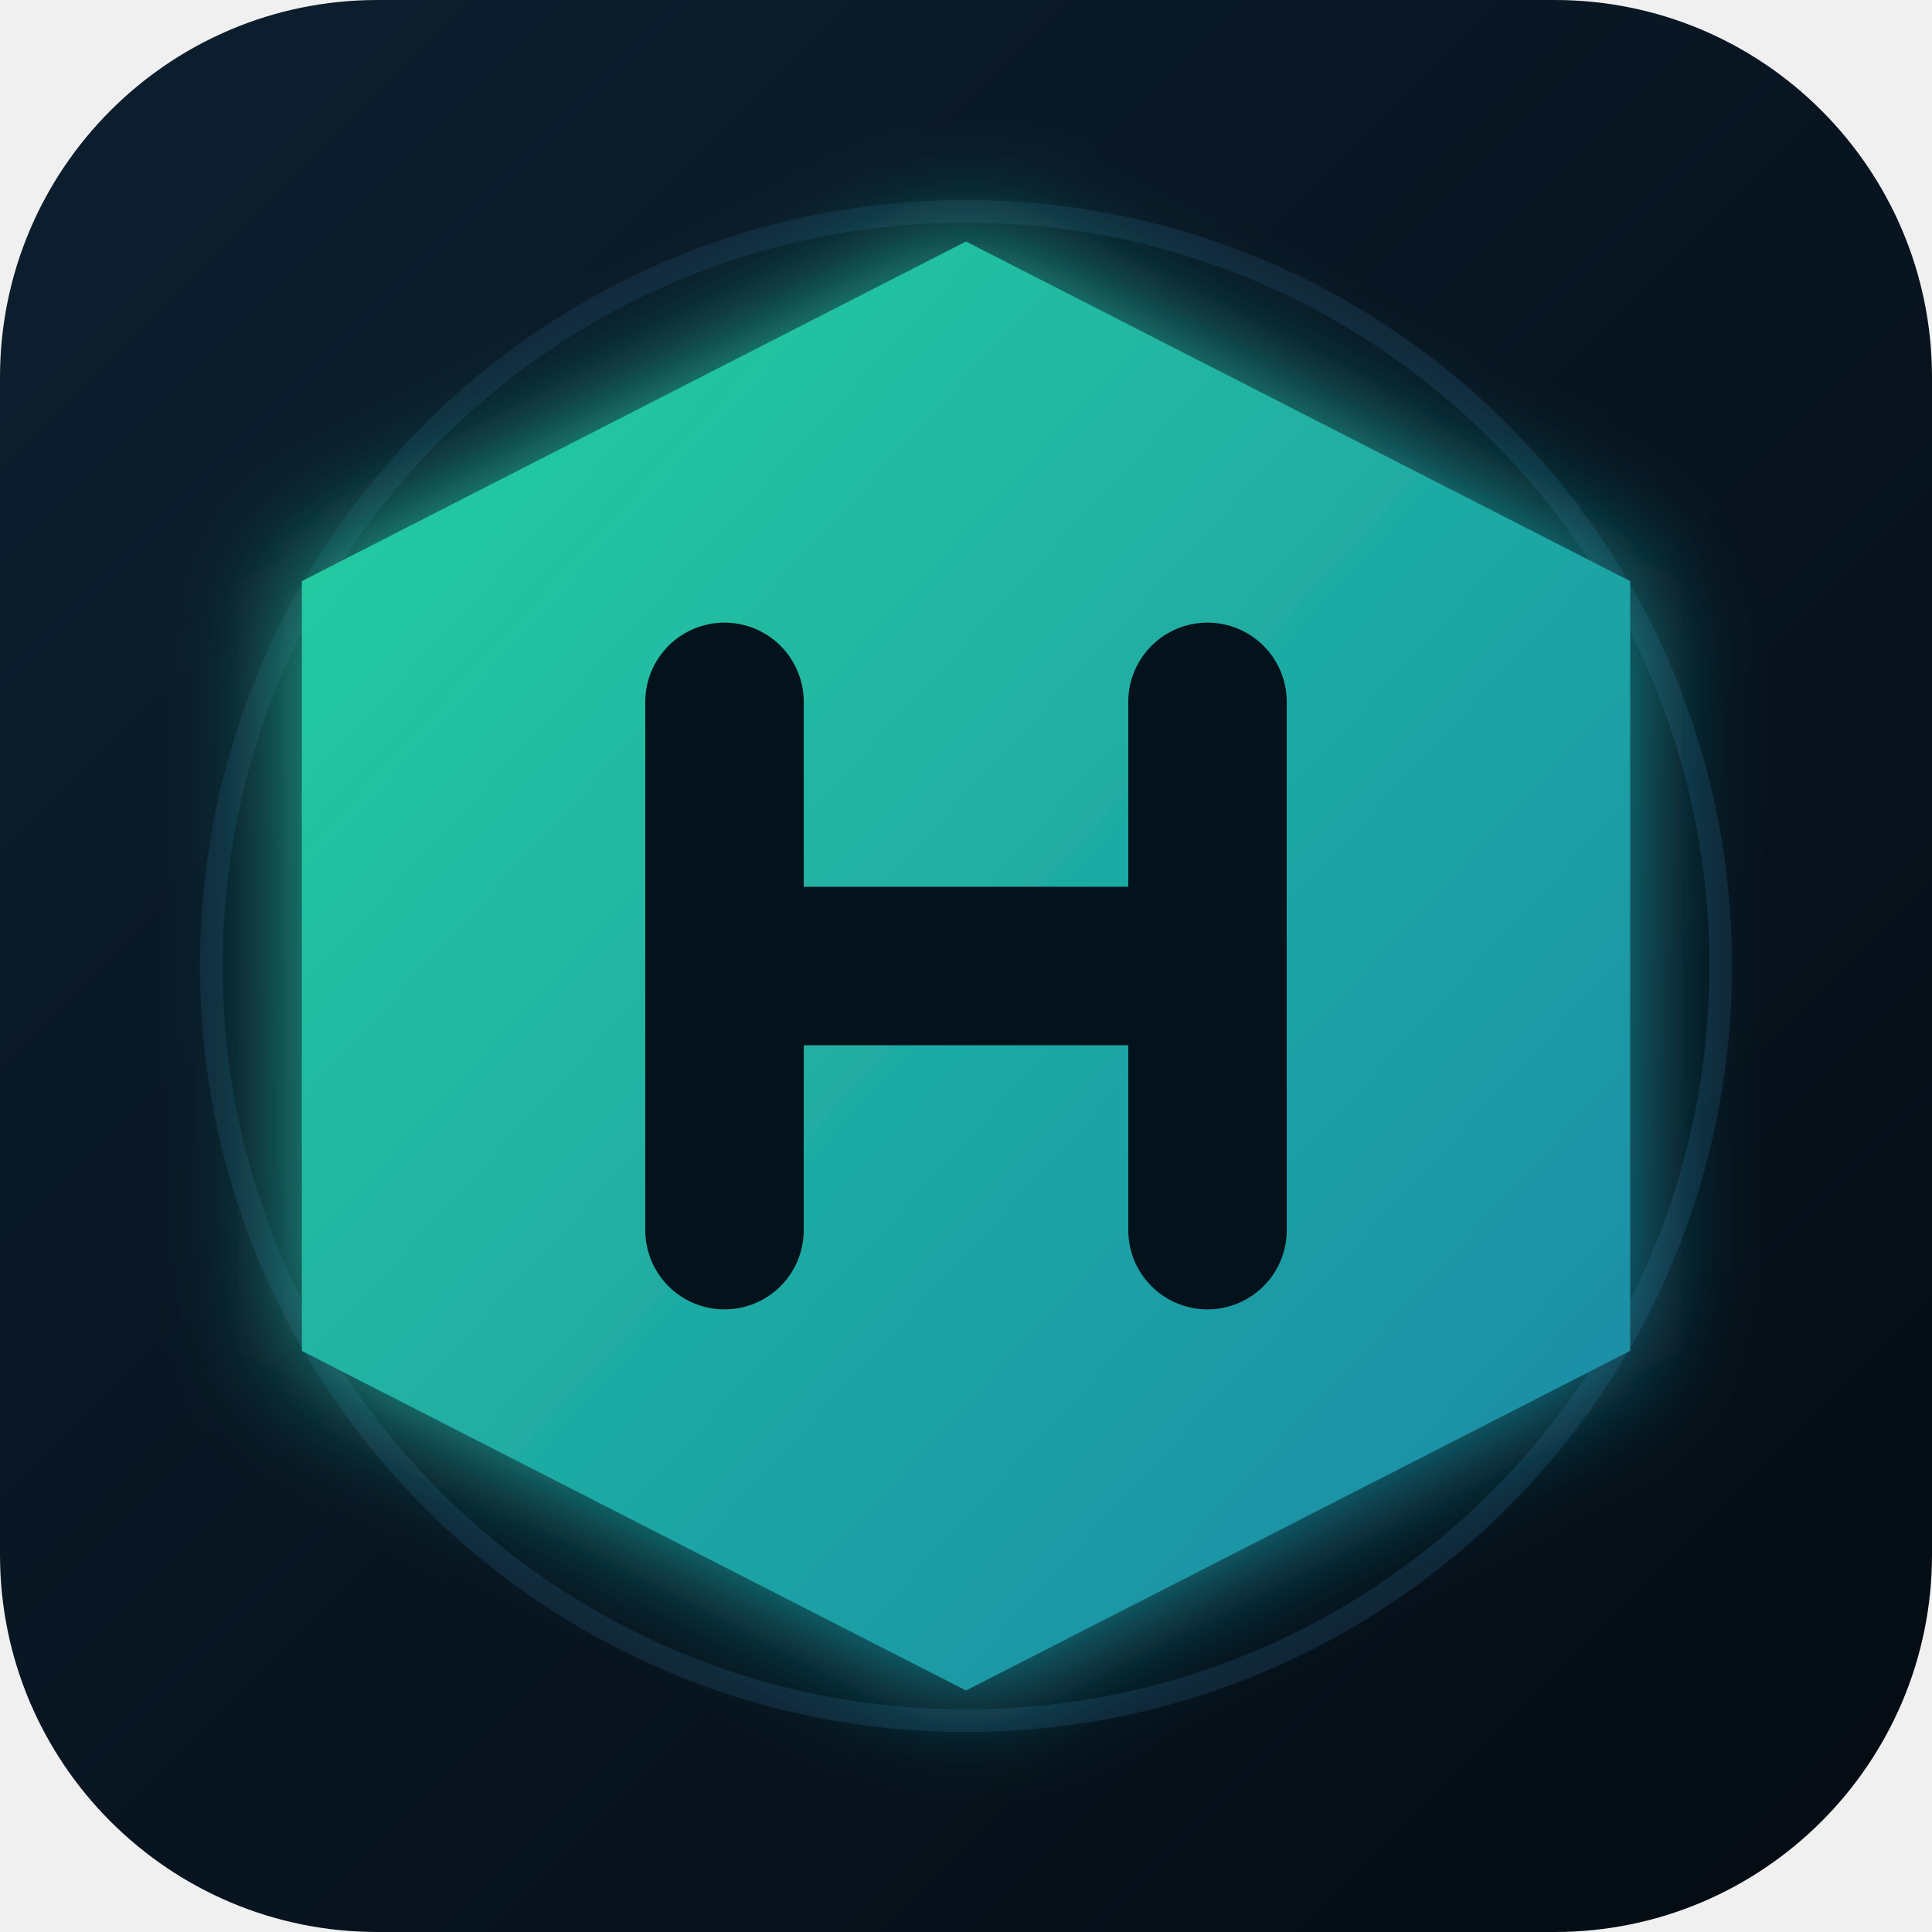
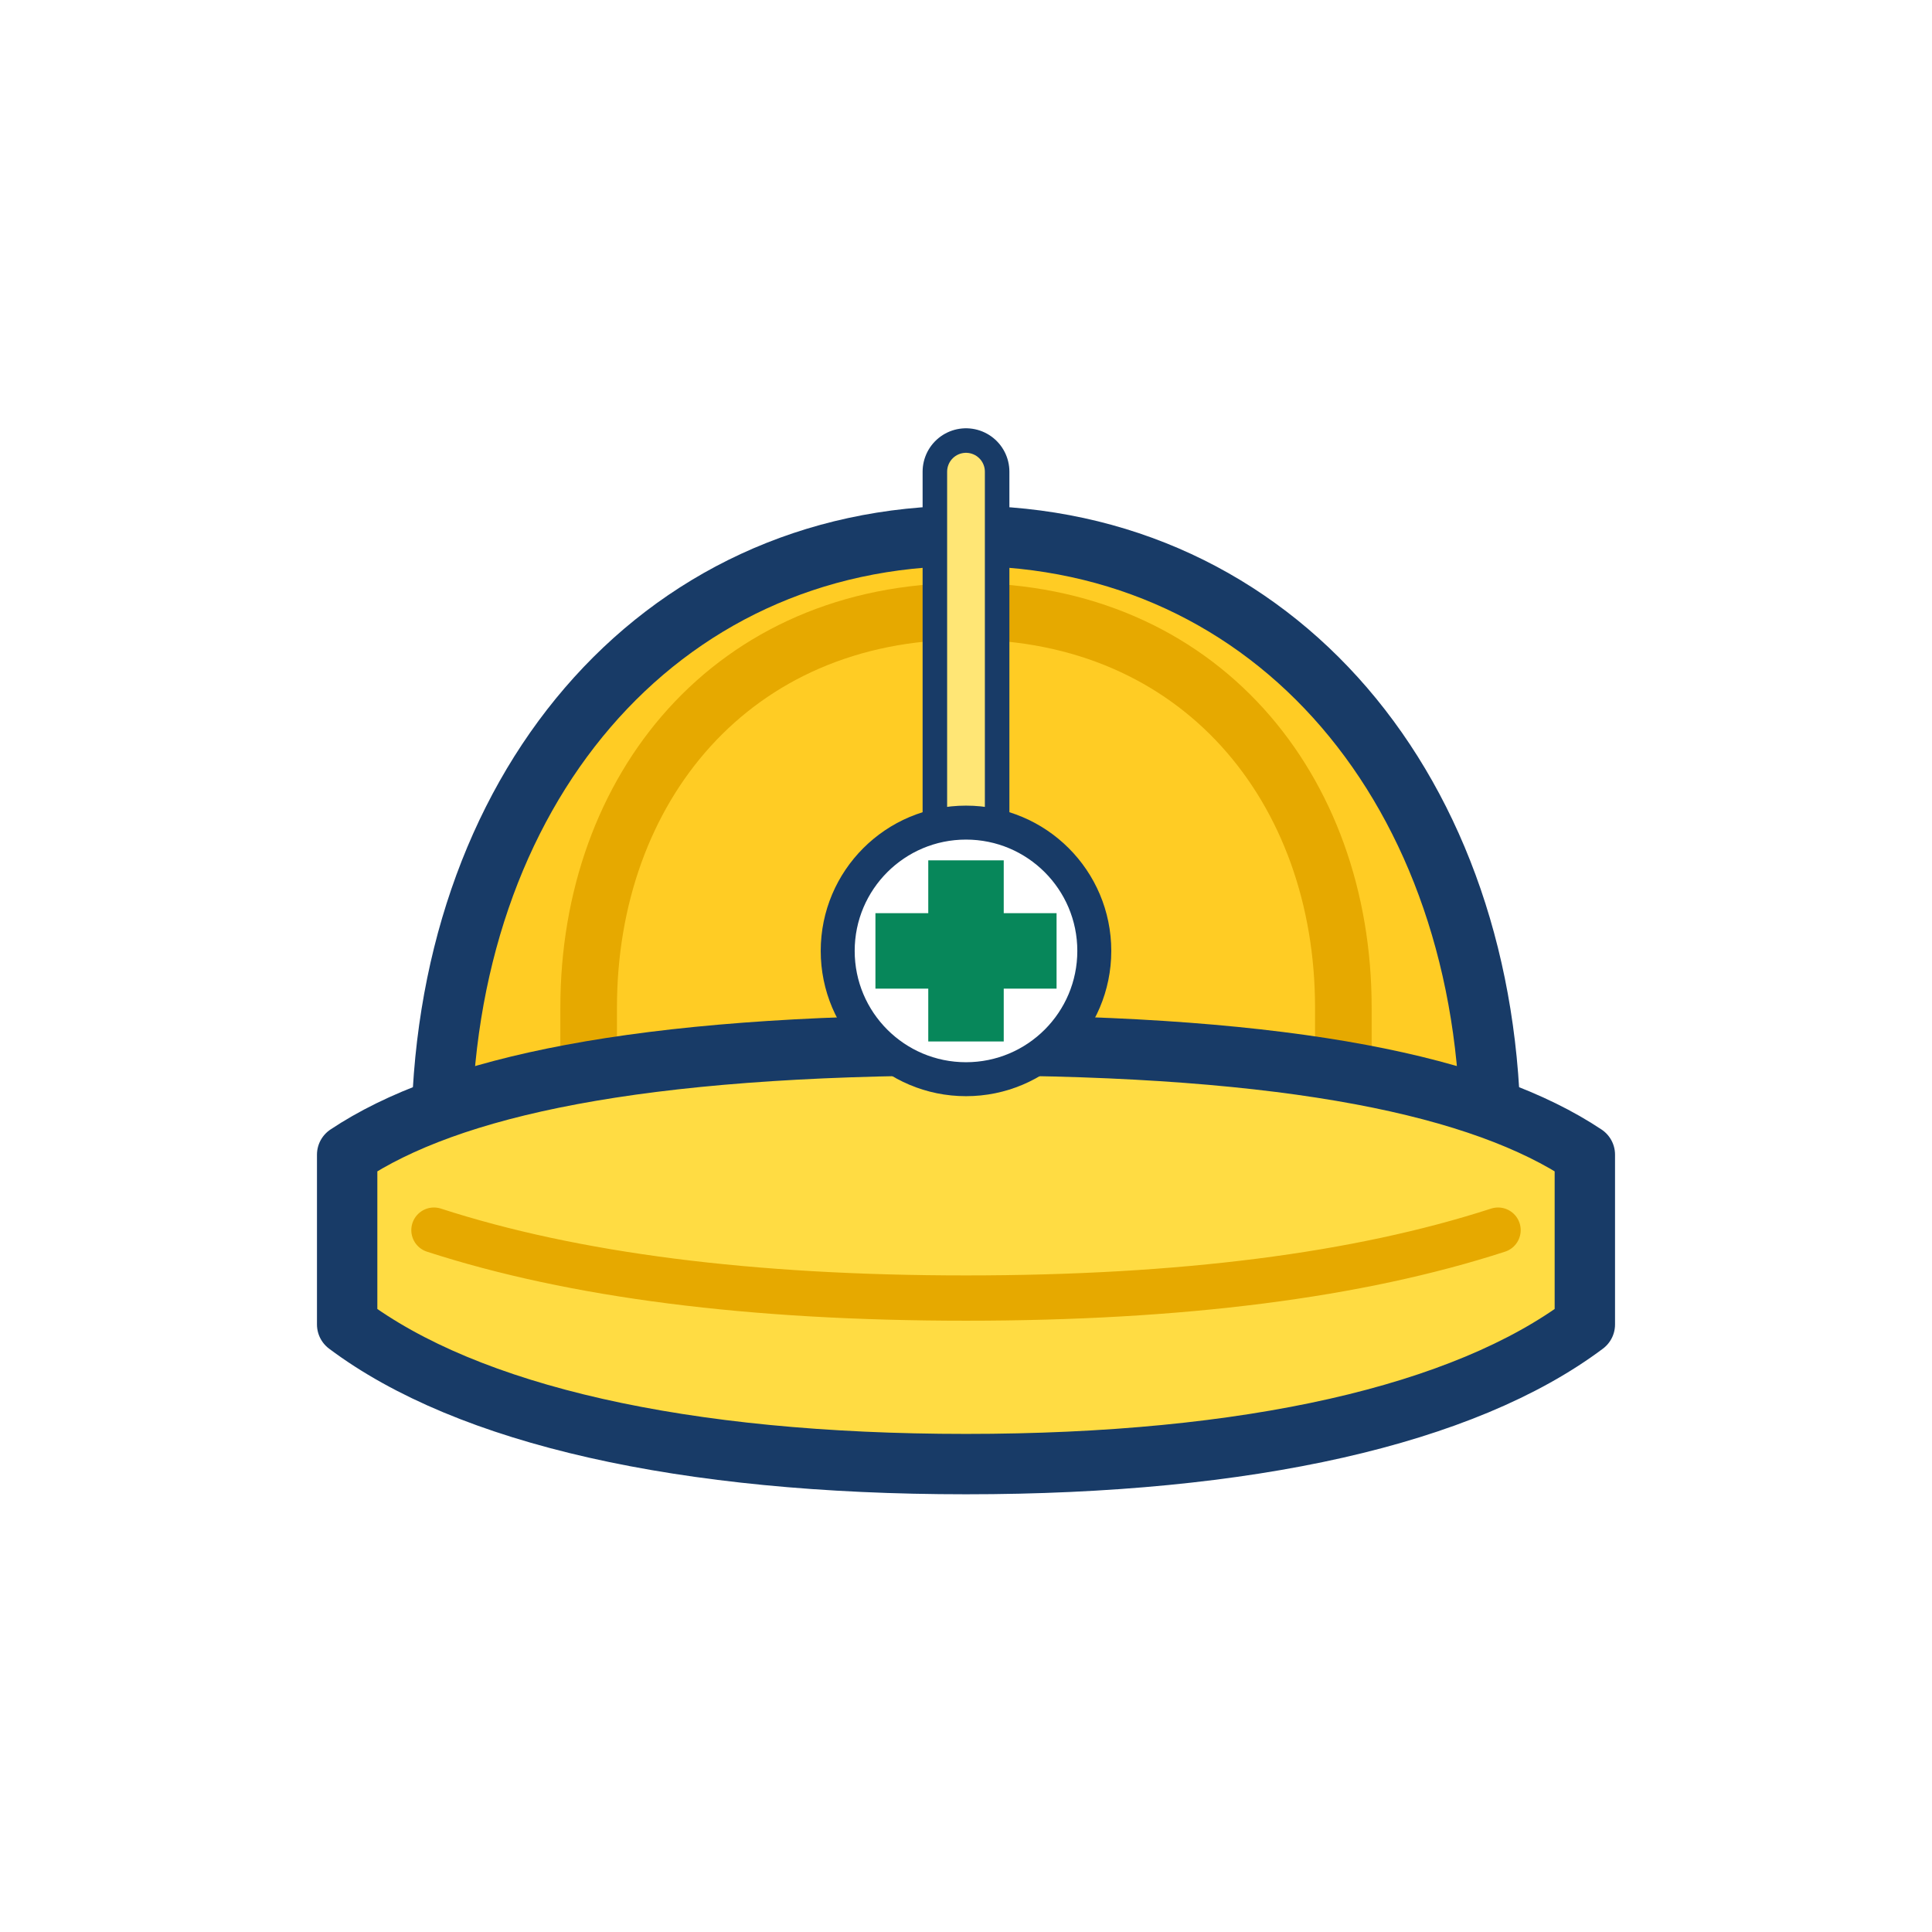
<svg xmlns="http://www.w3.org/2000/svg" viewBox="0 0 512 512" width="512" height="512">
-   <defs>
-     <linearGradient id="bgGrad512" x1="0%" y1="0%" x2="100%" y2="100%">
-       <stop offset="0%" stop-color="#0d1f30" />
-       <stop offset="100%" stop-color="#040b12" />
-     </linearGradient>
-     <linearGradient id="shieldGrad512" x1="0%" y1="0%" x2="100%" y2="100%">
-       <stop offset="0%" stop-color="#20d2a0" />
-       <stop offset="100%" stop-color="#1f86a7" />
-     </linearGradient>
-     <filter id="glow512" x="-20%" y="-20%" width="140%" height="140%">
-       <feGaussianBlur stdDeviation="16" result="blur" />
-       <feComposite in="SourceGraphic" in2="blur" operator="over" />
-     </filter>
-   </defs>
-   <rect width="512" height="512" rx="100" fill="url(#bgGrad512)" />
-   <circle cx="256" cy="256" r="200" stroke="#173247" stroke-width="6" fill="none" opacity="0.6" />
-   <polygon points="256,64 432,154 432,358 256,448 80,358 80,154" fill="url(#shieldGrad512)" filter="url(#glow512)" />
-   <path d="M192,186 L192,326 M320,186 L320,326 M192,256 L320,256" stroke="#04131b" stroke-width="42" stroke-linecap="round" stroke-linejoin="round" />
+   <rect width="512" height="512" fill="#ffffff" />
+   <path d="M117 302c0-92 57-160 139-160s139 68 139 160v24H117v-24Z" fill="#ffcc24" stroke="#183b67" stroke-width="16" stroke-linejoin="round" />
+   <path d="M156 301v-34c0-58 38-105 100-105s100 47 100 105v34" fill="none" stroke="#e6a900" stroke-width="15" stroke-linecap="round" />
+   <path d="M256 125v123" fill="none" stroke="#183b67" stroke-width="23" stroke-linecap="round" />
+   <path d="M256 125v123" fill="none" stroke="#ffe675" stroke-width="10" stroke-linecap="round" />
+   <path d="M92 306c27-18 77-29 164-29s137 11 164 29v45c-32 24-89 37-164 37S124 375 92 351v-45Z" fill="#ffdc43" stroke="#183b67" stroke-width="16" stroke-linejoin="round" />
+   <path d="M115 326c37 12 84 18 141 18s104-6 141-18" fill="none" stroke="#e6a900" stroke-width="12" stroke-linecap="round" />
+   <circle cx="256" cy="252" r="34" fill="#ffffff" stroke="#183b67" stroke-width="9" />
+   <path d="M246 228h20v14h14v20h-14v14h-20v-14h-14v-20h14v-14Z" fill="#07875a" />
</svg>
